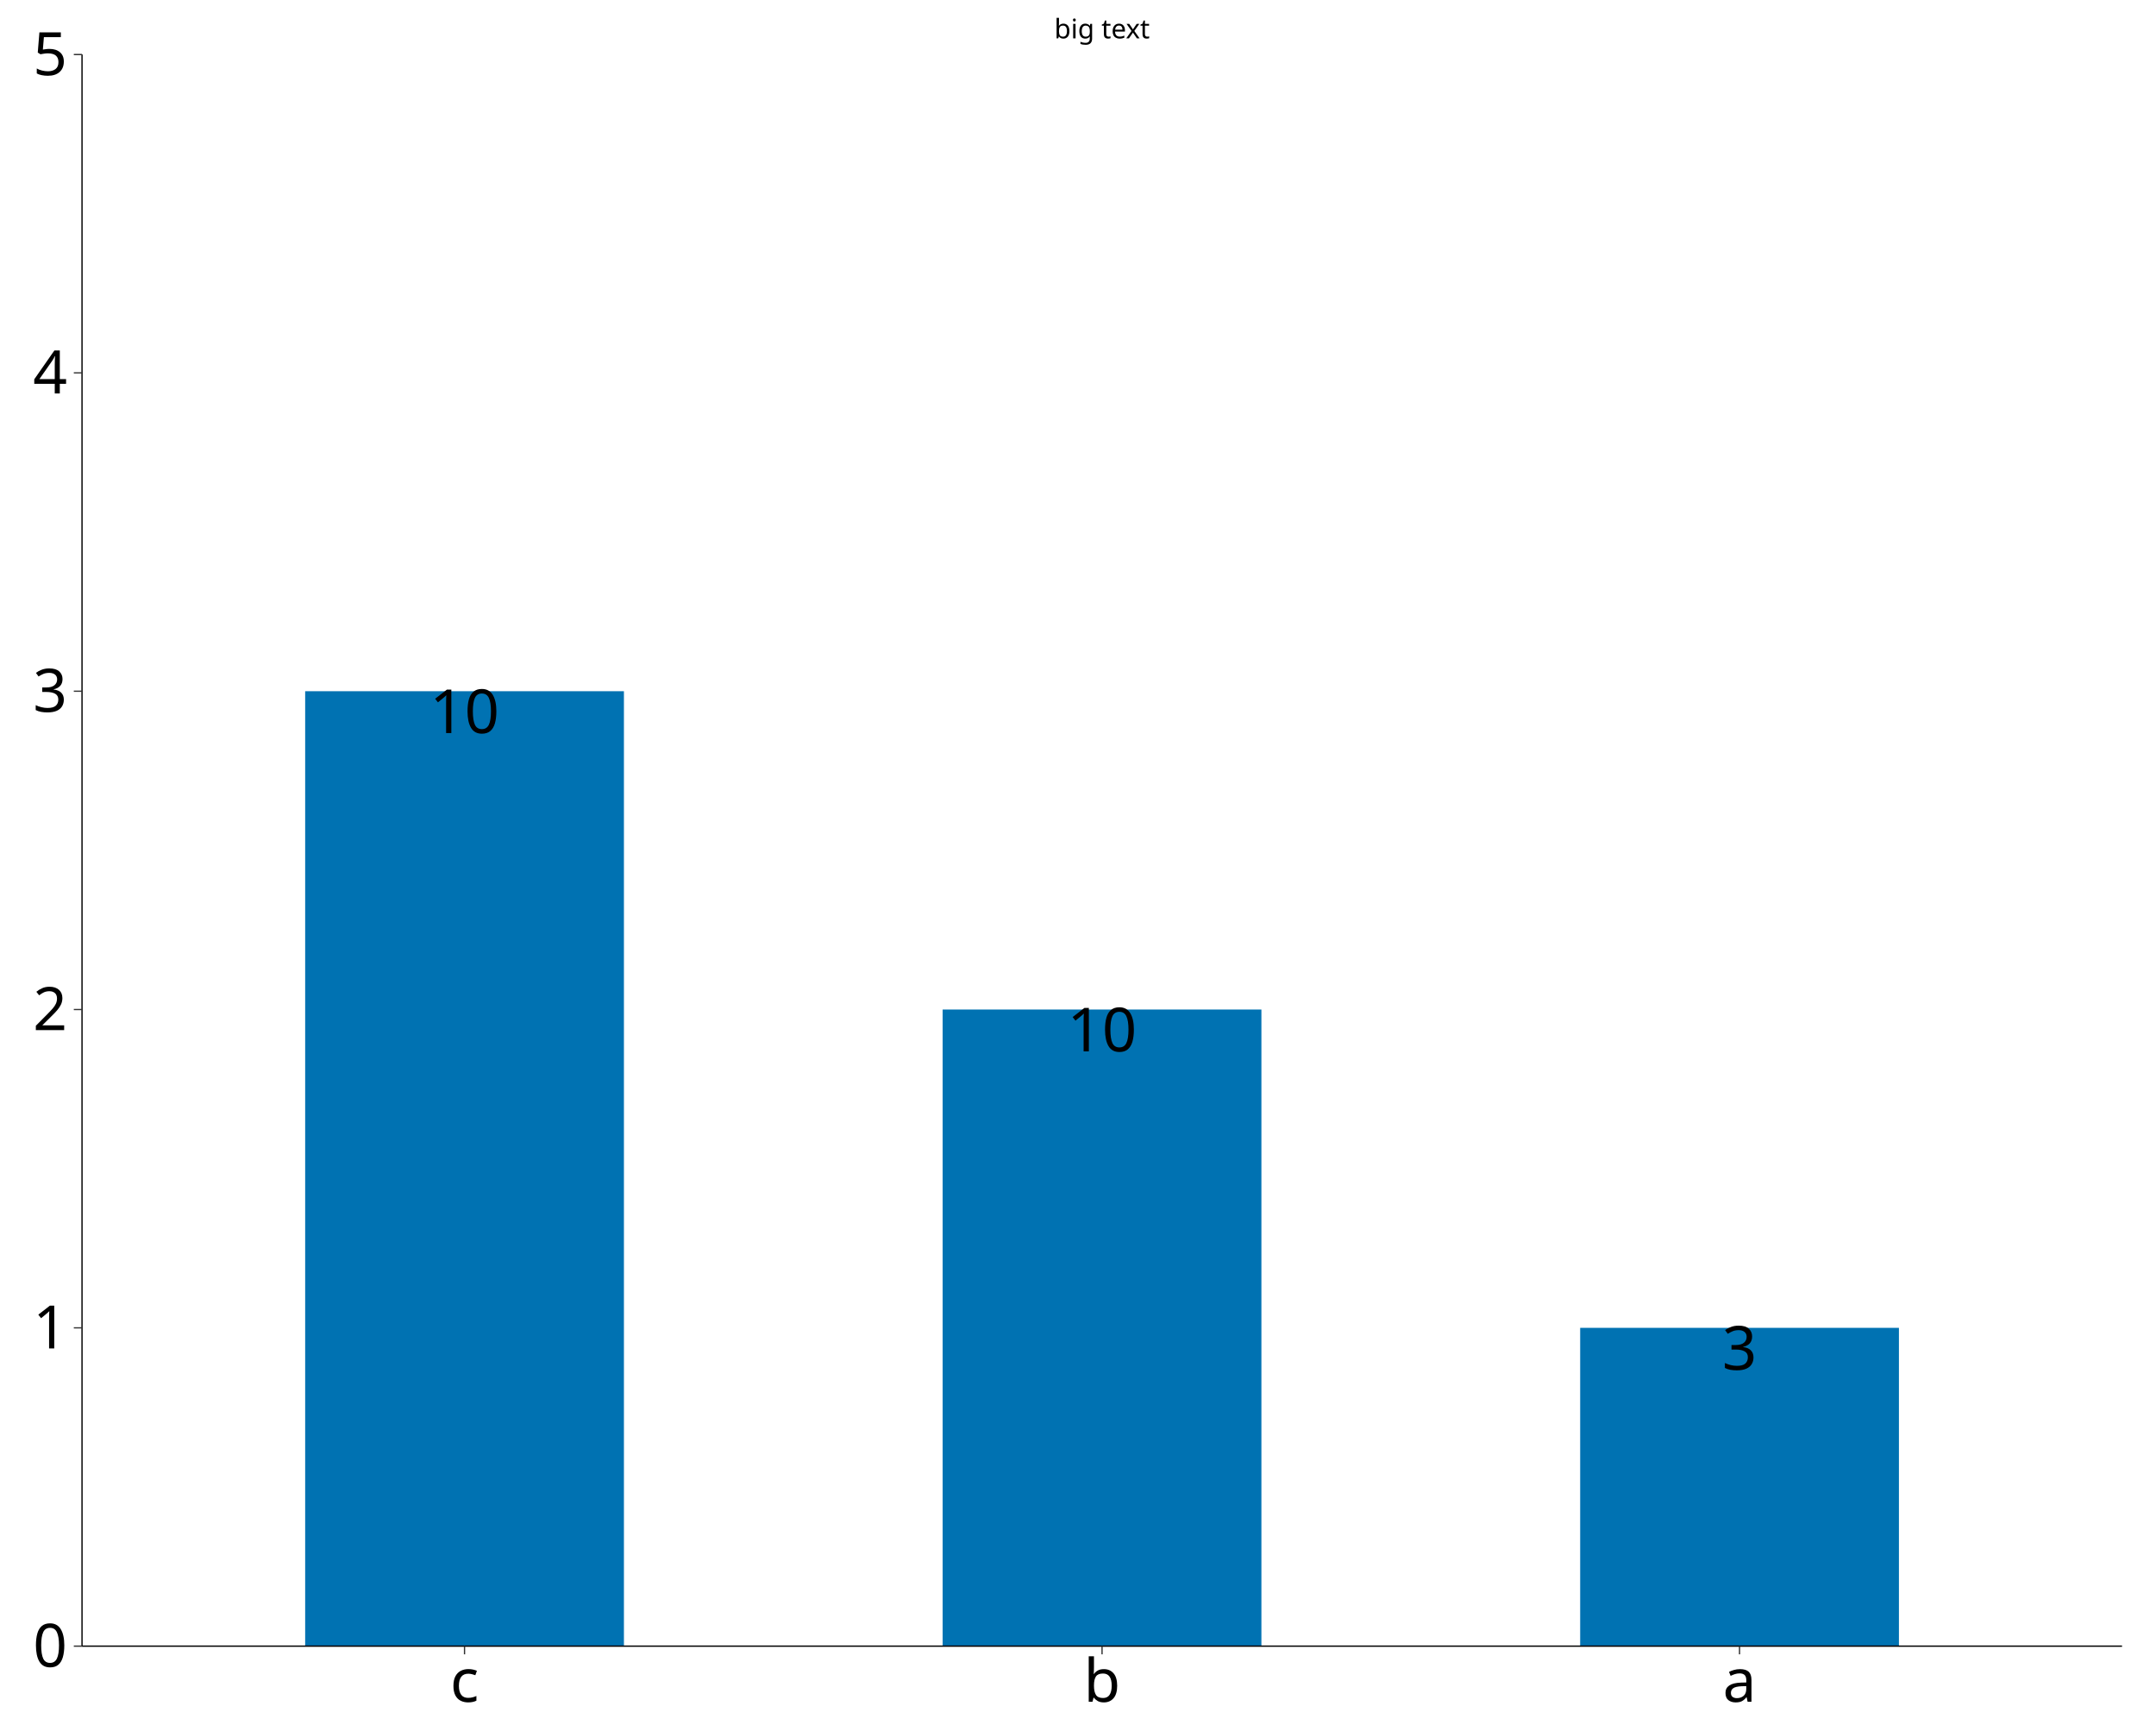
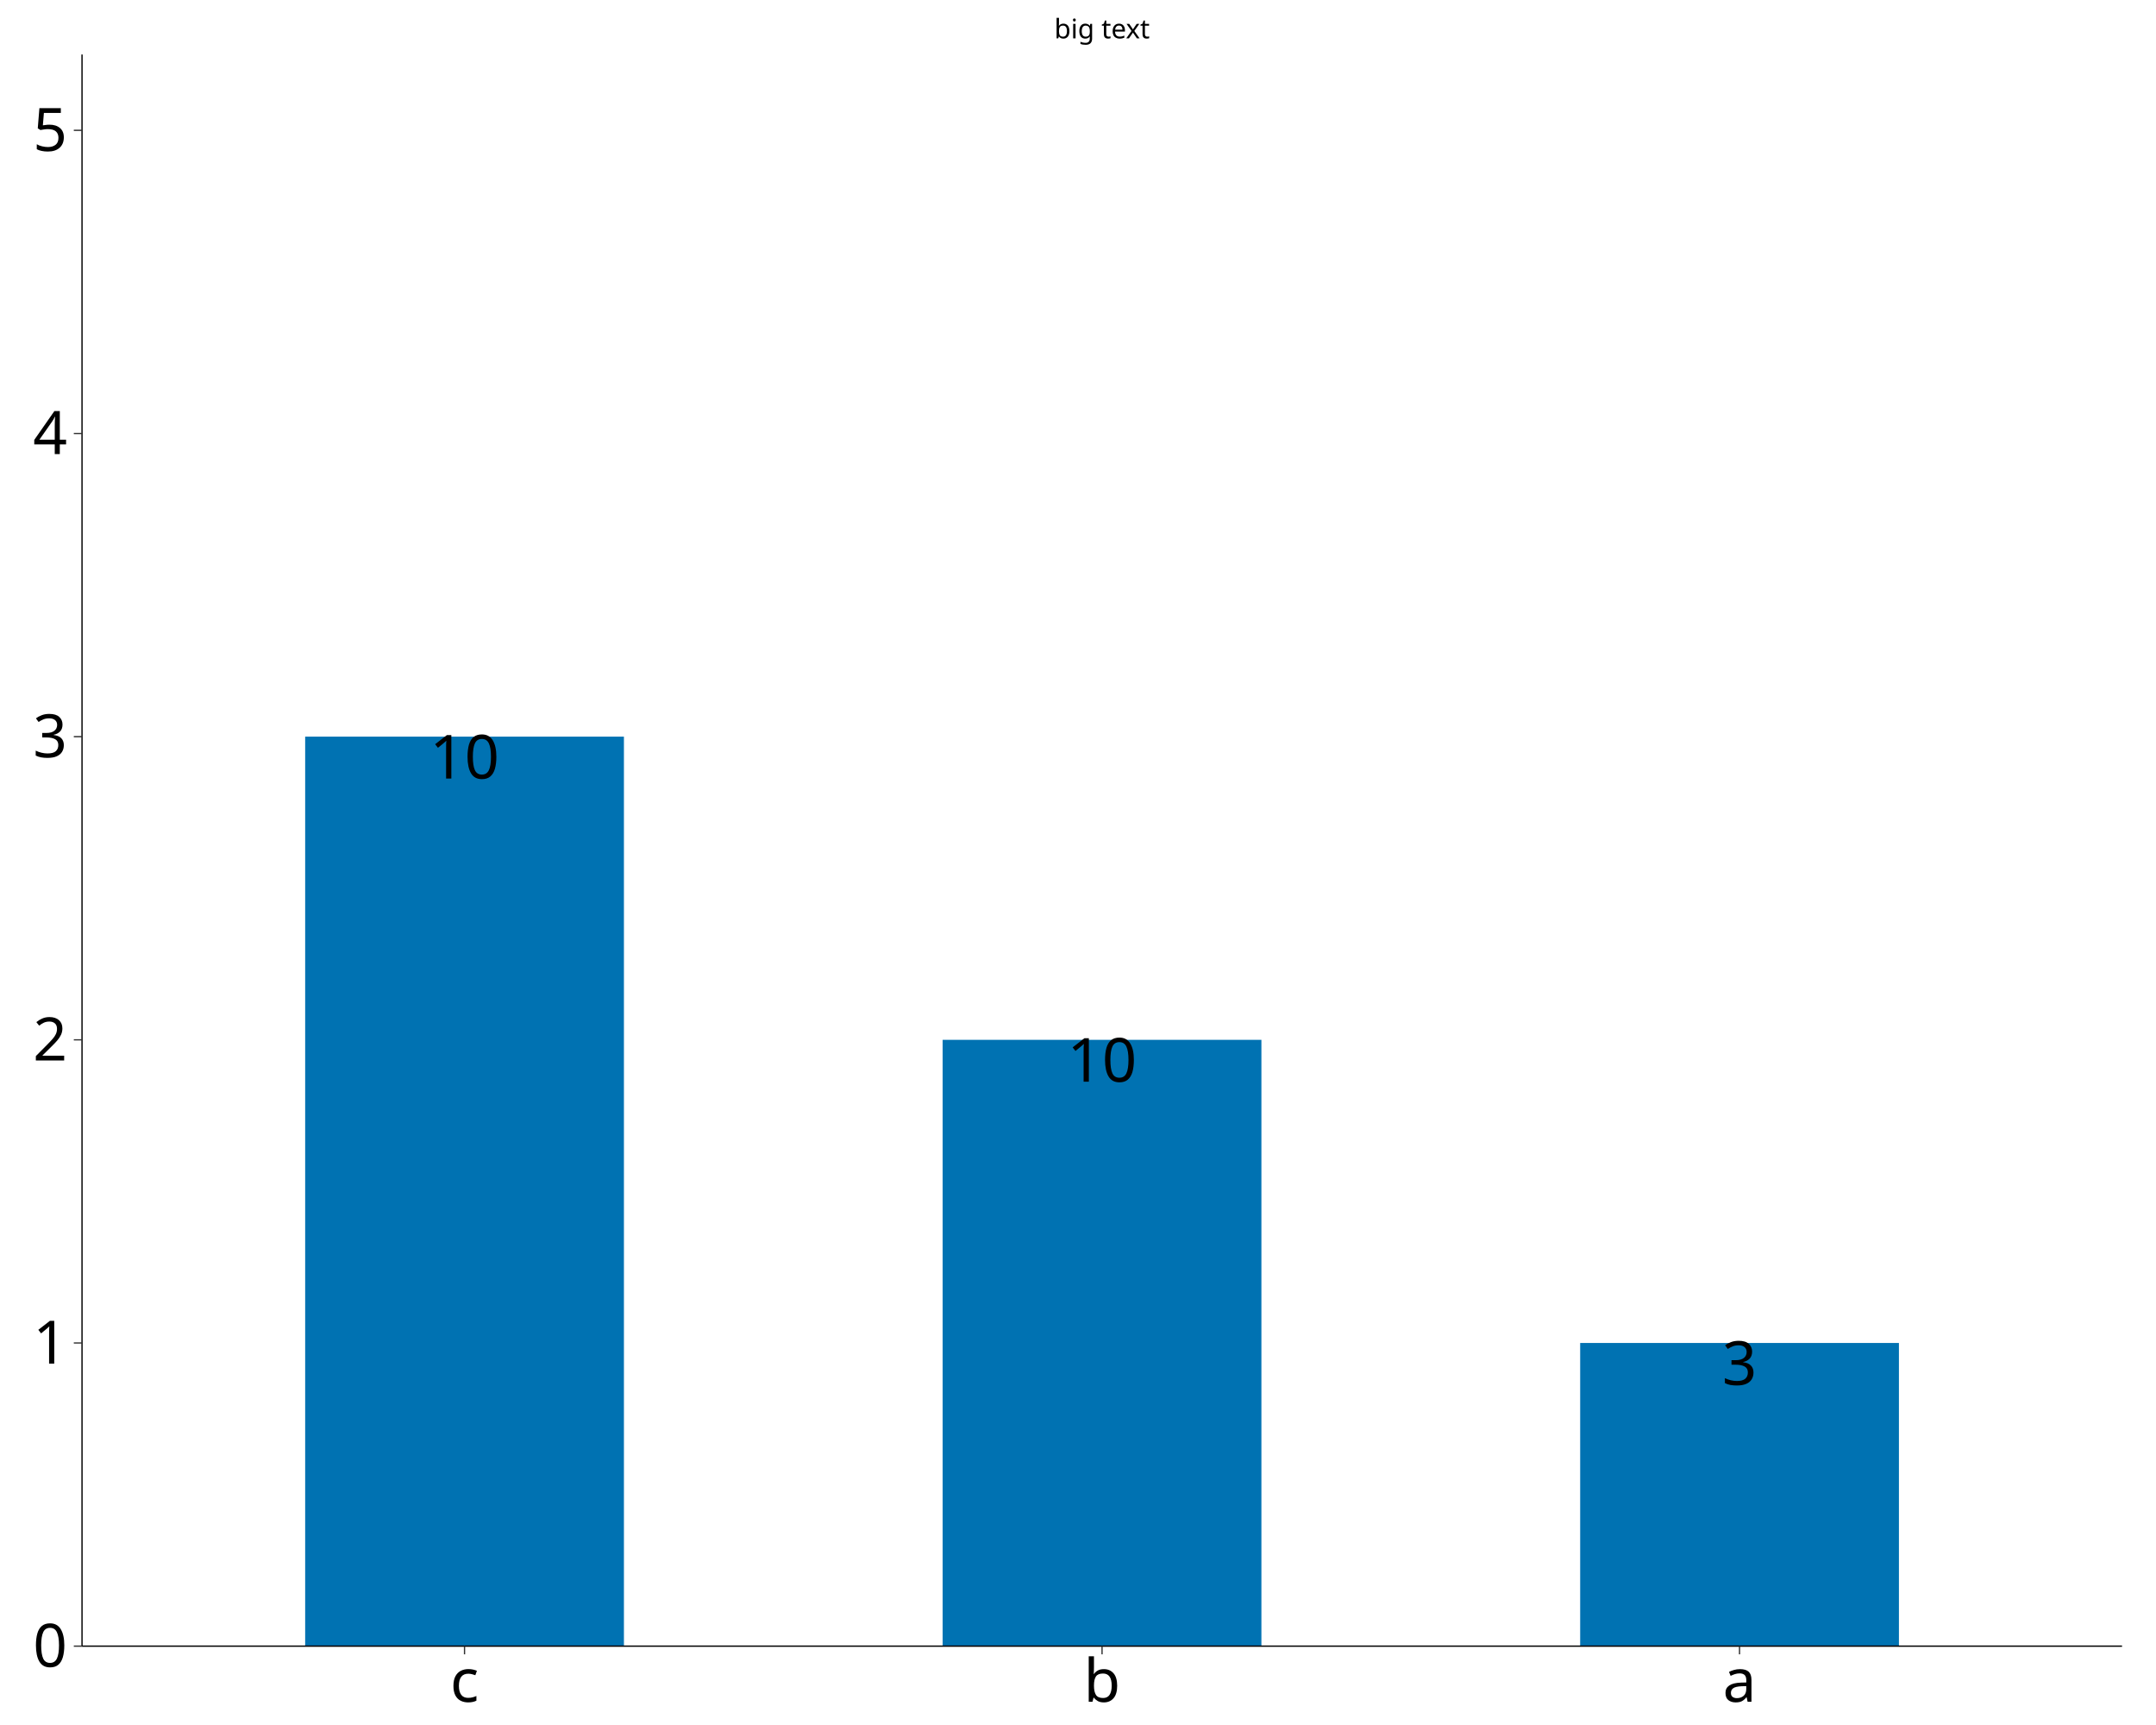
<svg xmlns="http://www.w3.org/2000/svg" class="svglite" data-engine-version="2.0" width="720.00pt" height="576.00pt" viewBox="0 0 720.00 576.00">
  <defs>
    <style type="text/css">
    .svglite line, .svglite polyline, .svglite polygon, .svglite path, .svglite rect, .svglite circle {
      fill: none;
      stroke: #000000;
      stroke-linecap: round;
      stroke-linejoin: round;
      stroke-miterlimit: 10.00;
    }
  </style>
  </defs>
  <rect width="100%" height="100%" style="stroke: none; fill: #FFFFFF;" />
  <defs>
    <clipPath id="cpMC4wMHw3MjAuMDB8MC4wMHw1NzYuMDA=">
      <rect x="0.00" y="0.00" width="720.00" height="576.00" />
    </clipPath>
  </defs>
  <g clip-path="url(#cpMC4wMHw3MjAuMDB8MC4wMHw1NzYuMDA=)">
    <rect x="0.00" y="0.00" width="720.00" height="576.00" style="stroke-width: 1.07; stroke: none; fill: #FFFFFF;" />
  </g>
  <defs>
    <clipPath id="cpMjcuMzl8NzA4LjY2fDE4LjIxfDU0OS42Nw==">
      <rect x="27.39" y="18.21" width="681.27" height="531.46" />
    </clipPath>
  </defs>
  <g clip-path="url(#cpMjcuMzl8NzA4LjY2fDE4LjIxfDU0OS42Nw==)">
    <rect x="27.39" y="18.21" width="681.27" height="531.46" style="stroke-width: 1.07; stroke: none; fill: #FFFFFF;" />
-     <rect x="101.91" y="230.80" width="106.45" height="318.88" style="stroke-width: 1.07; stroke: none; stroke-linecap: butt; stroke-linejoin: miter; fill: #0072B2;" />
-     <rect x="314.80" y="337.09" width="106.45" height="212.58" style="stroke-width: 1.07; stroke: none; stroke-linecap: butt; stroke-linejoin: miter; fill: #0072B2;" />
-     <rect x="527.70" y="443.38" width="106.45" height="106.29" style="stroke-width: 1.07; stroke: none; stroke-linecap: butt; stroke-linejoin: miter; fill: #0072B2;" />
-     <text x="155.13" y="244.79" text-anchor="middle" style="font-size: 20.32px; font-family: sans;" textLength="22.61px" lengthAdjust="spacingAndGlyphs">10</text>
-     <text x="368.03" y="351.08" text-anchor="middle" style="font-size: 20.32px; font-family: sans;" textLength="22.61px" lengthAdjust="spacingAndGlyphs">10</text>
-     <text x="580.92" y="457.37" text-anchor="middle" style="font-size: 20.32px; font-family: sans;" textLength="11.30px" lengthAdjust="spacingAndGlyphs">3</text>
+     <rect x="101.91" y="245.98" width="106.45" height="303.69" style="stroke-width: 1.07; stroke: none; stroke-linecap: butt; stroke-linejoin: miter; fill: #0072B2;" />
+     <rect x="314.80" y="347.21" width="106.45" height="202.46" style="stroke-width: 1.07; stroke: none; stroke-linecap: butt; stroke-linejoin: miter; fill: #0072B2;" />
+     <rect x="527.70" y="448.44" width="106.45" height="101.23" style="stroke-width: 1.07; stroke: none; stroke-linecap: butt; stroke-linejoin: miter; fill: #0072B2;" />
+     <text x="155.13" y="259.97" text-anchor="middle" style="font-size: 20.32px; font-family: sans;" textLength="22.61px" lengthAdjust="spacingAndGlyphs">10</text>
+     <text x="368.03" y="361.20" text-anchor="middle" style="font-size: 20.32px; font-family: sans;" textLength="22.61px" lengthAdjust="spacingAndGlyphs">10</text>
+     <text x="580.92" y="462.43" text-anchor="middle" style="font-size: 20.32px; font-family: sans;" textLength="11.30px" lengthAdjust="spacingAndGlyphs">3</text>
  </g>
  <g clip-path="url(#cpMC4wMHw3MjAuMDB8MC4wMHw1NzYuMDA=)">
    <polyline points="27.39,549.67 27.39,18.21 " style="stroke-width: 0.43; stroke-linecap: butt;" />
    <text x="22.46" y="556.56" text-anchor="end" style="font-size: 20.00px; font-family: sans;" textLength="11.12px" lengthAdjust="spacingAndGlyphs">0</text>
-     <text x="22.46" y="450.26" text-anchor="end" style="font-size: 20.00px; font-family: sans;" textLength="11.12px" lengthAdjust="spacingAndGlyphs">1</text>
-     <text x="22.46" y="343.97" text-anchor="end" style="font-size: 20.00px; font-family: sans;" textLength="11.12px" lengthAdjust="spacingAndGlyphs">2</text>
-     <text x="22.46" y="237.68" text-anchor="end" style="font-size: 20.00px; font-family: sans;" textLength="11.12px" lengthAdjust="spacingAndGlyphs">3</text>
-     <text x="22.46" y="131.39" text-anchor="end" style="font-size: 20.00px; font-family: sans;" textLength="11.12px" lengthAdjust="spacingAndGlyphs">4</text>
-     <text x="22.46" y="25.10" text-anchor="end" style="font-size: 20.00px; font-family: sans;" textLength="11.12px" lengthAdjust="spacingAndGlyphs">5</text>
+     <text x="22.46" y="455.33" text-anchor="end" style="font-size: 20.00px; font-family: sans;" textLength="11.12px" lengthAdjust="spacingAndGlyphs">1</text>
+     <text x="22.46" y="354.10" text-anchor="end" style="font-size: 20.00px; font-family: sans;" textLength="11.12px" lengthAdjust="spacingAndGlyphs">2</text>
+     <text x="22.46" y="252.87" text-anchor="end" style="font-size: 20.00px; font-family: sans;" textLength="11.12px" lengthAdjust="spacingAndGlyphs">3</text>
+     <text x="22.46" y="151.63" text-anchor="end" style="font-size: 20.00px; font-family: sans;" textLength="11.12px" lengthAdjust="spacingAndGlyphs">4</text>
+     <text x="22.46" y="50.40" text-anchor="end" style="font-size: 20.00px; font-family: sans;" textLength="11.12px" lengthAdjust="spacingAndGlyphs">5</text>
    <polyline points="24.65,549.67 27.39,549.67 " style="stroke-width: 0.43; stroke: #333333; stroke-linecap: butt;" />
-     <polyline points="24.65,443.38 27.39,443.38 " style="stroke-width: 0.43; stroke: #333333; stroke-linecap: butt;" />
-     <polyline points="24.65,337.09 27.39,337.09 " style="stroke-width: 0.43; stroke: #333333; stroke-linecap: butt;" />
-     <polyline points="24.65,230.80 27.39,230.80 " style="stroke-width: 0.43; stroke: #333333; stroke-linecap: butt;" />
-     <polyline points="24.65,124.51 27.39,124.51 " style="stroke-width: 0.43; stroke: #333333; stroke-linecap: butt;" />
-     <polyline points="24.65,18.21 27.39,18.21 " style="stroke-width: 0.43; stroke: #333333; stroke-linecap: butt;" />
+     <polyline points="24.65,448.44 27.39,448.44 " style="stroke-width: 0.43; stroke: #333333; stroke-linecap: butt;" />
+     <polyline points="24.65,347.21 27.39,347.21 " style="stroke-width: 0.43; stroke: #333333; stroke-linecap: butt;" />
+     <polyline points="24.65,245.98 27.39,245.98 " style="stroke-width: 0.43; stroke: #333333; stroke-linecap: butt;" />
+     <polyline points="24.65,144.75 27.39,144.75 " style="stroke-width: 0.43; stroke: #333333; stroke-linecap: butt;" />
+     <polyline points="24.65,43.52 27.39,43.52 " style="stroke-width: 0.43; stroke: #333333; stroke-linecap: butt;" />
    <polyline points="27.39,549.67 708.66,549.67 " style="stroke-width: 0.43; stroke-linecap: butt;" />
    <polyline points="155.13,552.41 155.13,549.67 " style="stroke-width: 0.43; stroke: #333333; stroke-linecap: butt;" />
    <polyline points="368.03,552.41 368.03,549.67 " style="stroke-width: 0.43; stroke: #333333; stroke-linecap: butt;" />
    <polyline points="580.92,552.41 580.92,549.67 " style="stroke-width: 0.43; stroke: #333333; stroke-linecap: butt;" />
    <text x="155.13" y="568.25" text-anchor="middle" style="font-size: 20.00px; font-family: sans;" textLength="10.01px" lengthAdjust="spacingAndGlyphs">c</text>
    <text x="368.03" y="568.25" text-anchor="middle" style="font-size: 20.00px; font-family: sans;" textLength="11.12px" lengthAdjust="spacingAndGlyphs">b</text>
    <text x="580.92" y="568.25" text-anchor="middle" style="font-size: 20.00px; font-family: sans;" textLength="11.12px" lengthAdjust="spacingAndGlyphs">a</text>
    <text x="368.03" y="12.80" text-anchor="middle" style="font-size: 9.00px; font-family: sans;" textLength="29.02px" lengthAdjust="spacingAndGlyphs">big text</text>
  </g>
</svg>
